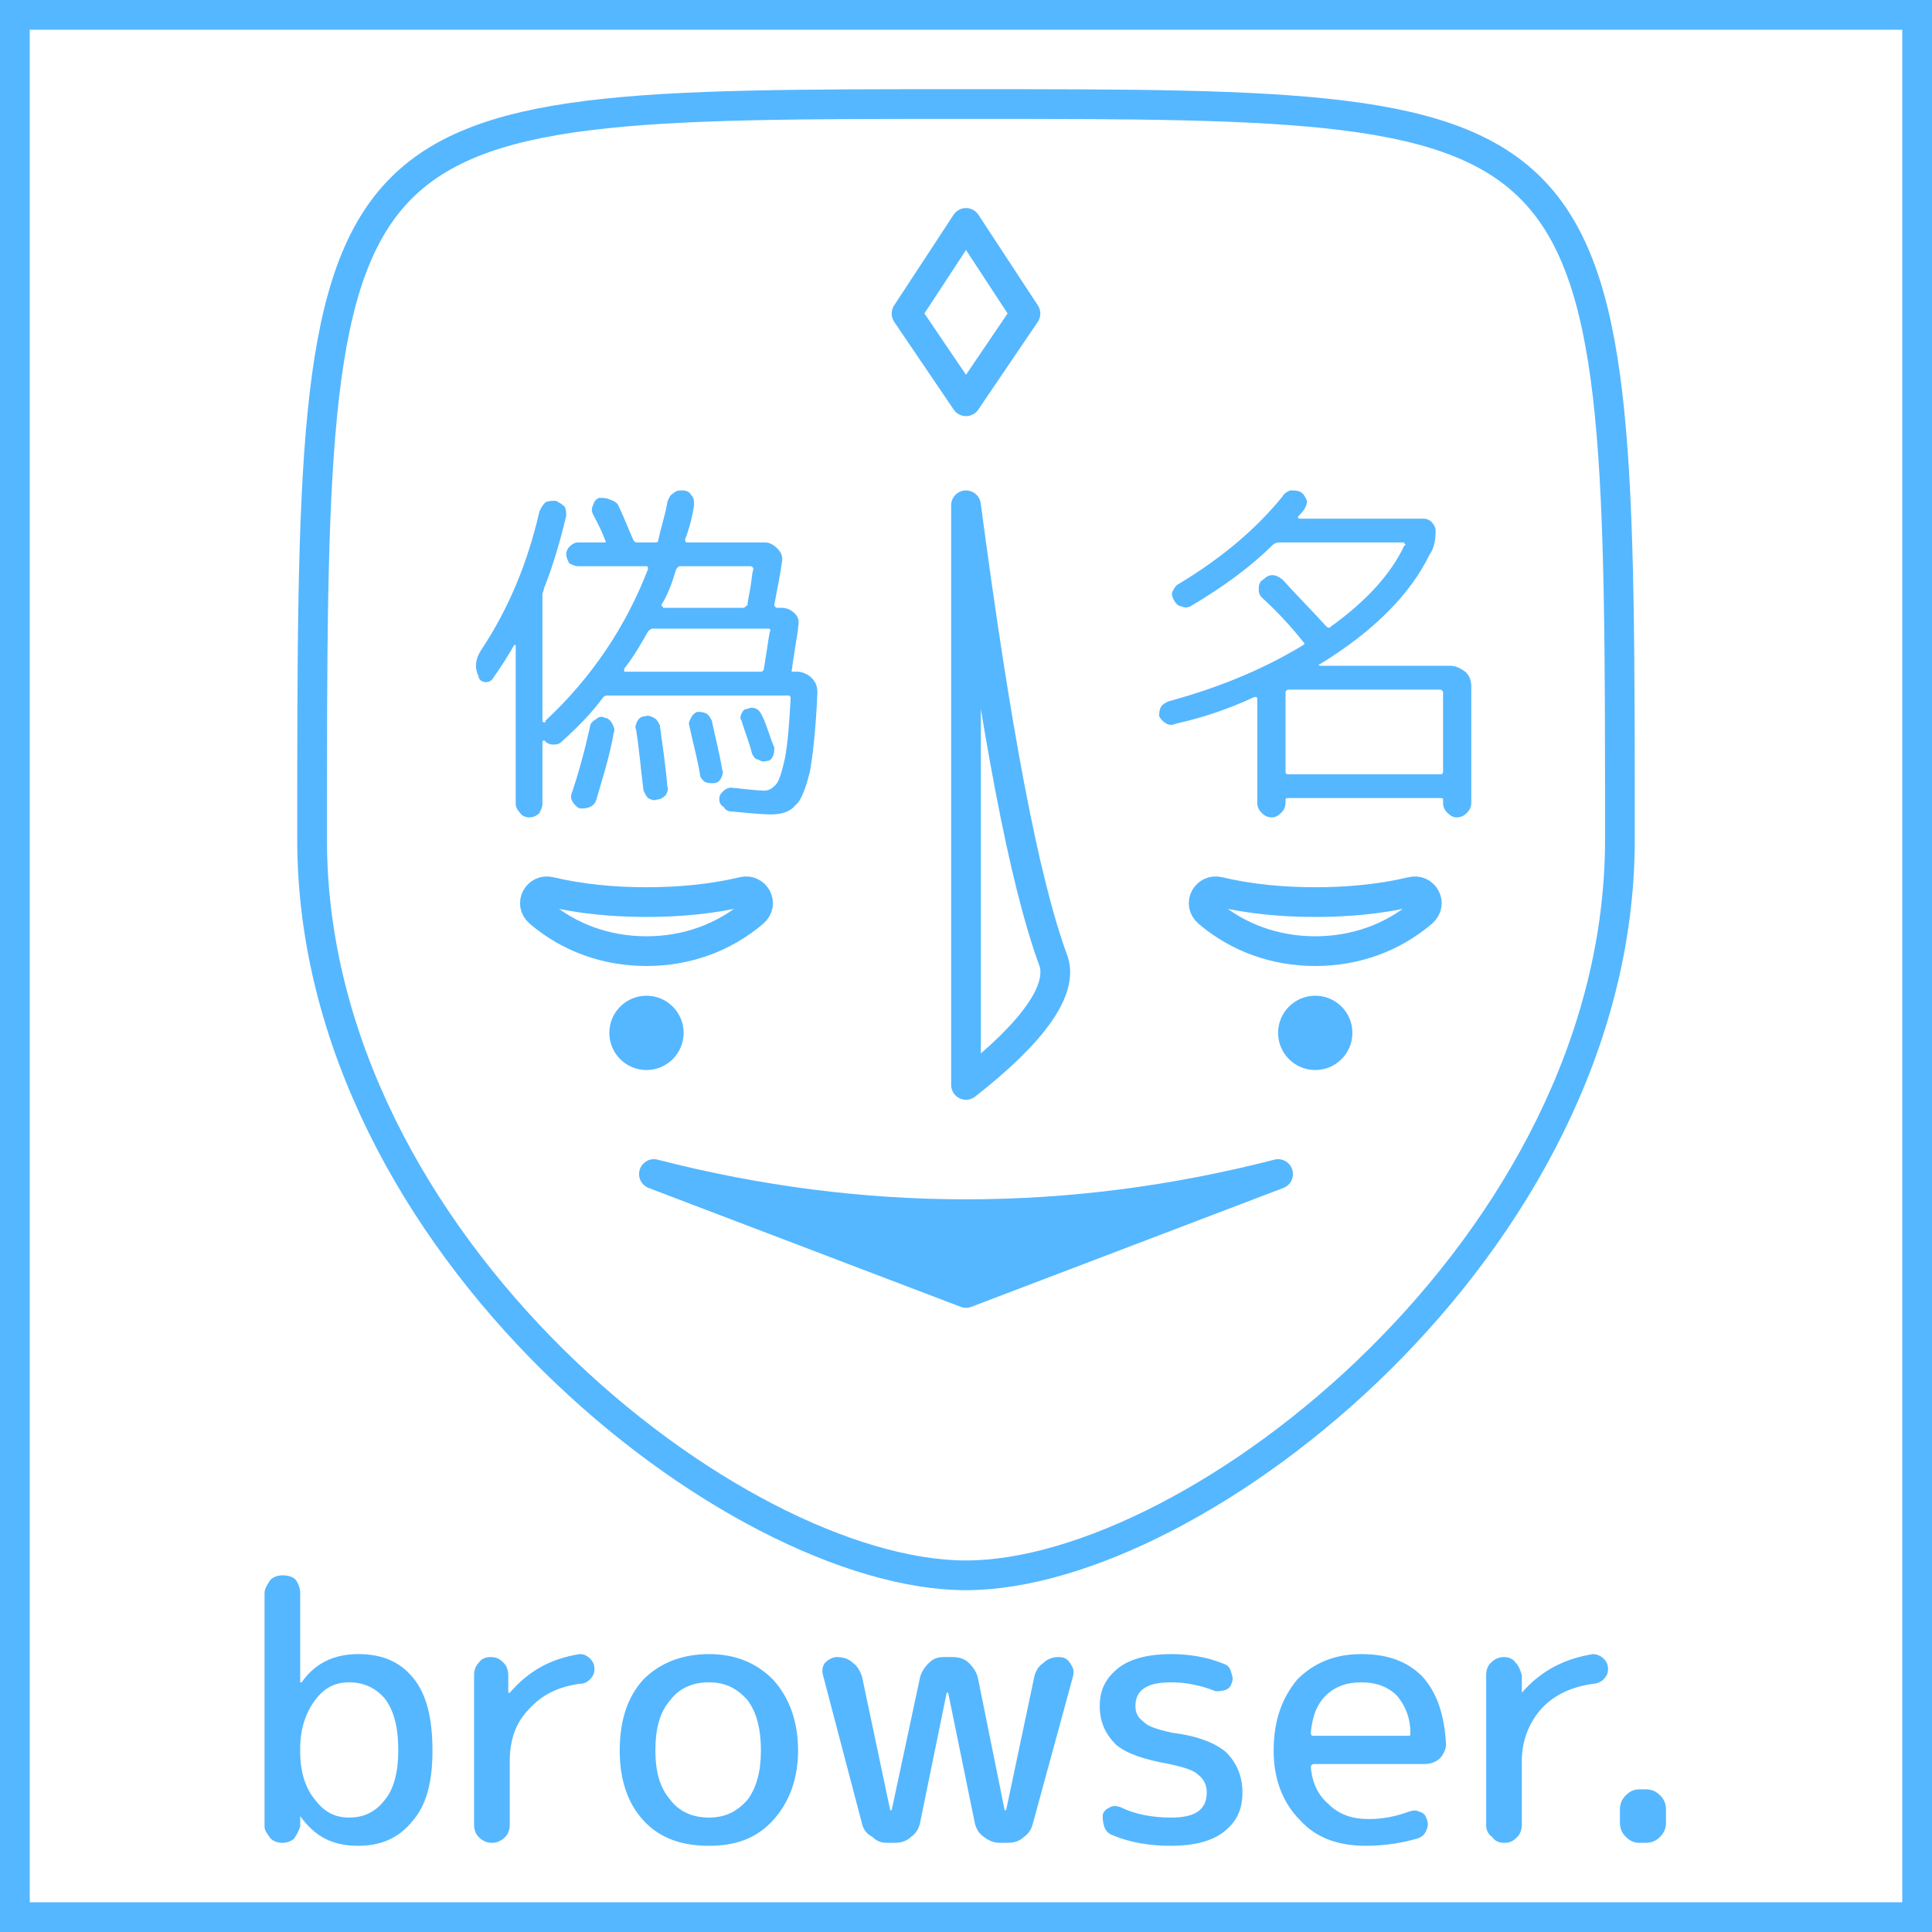
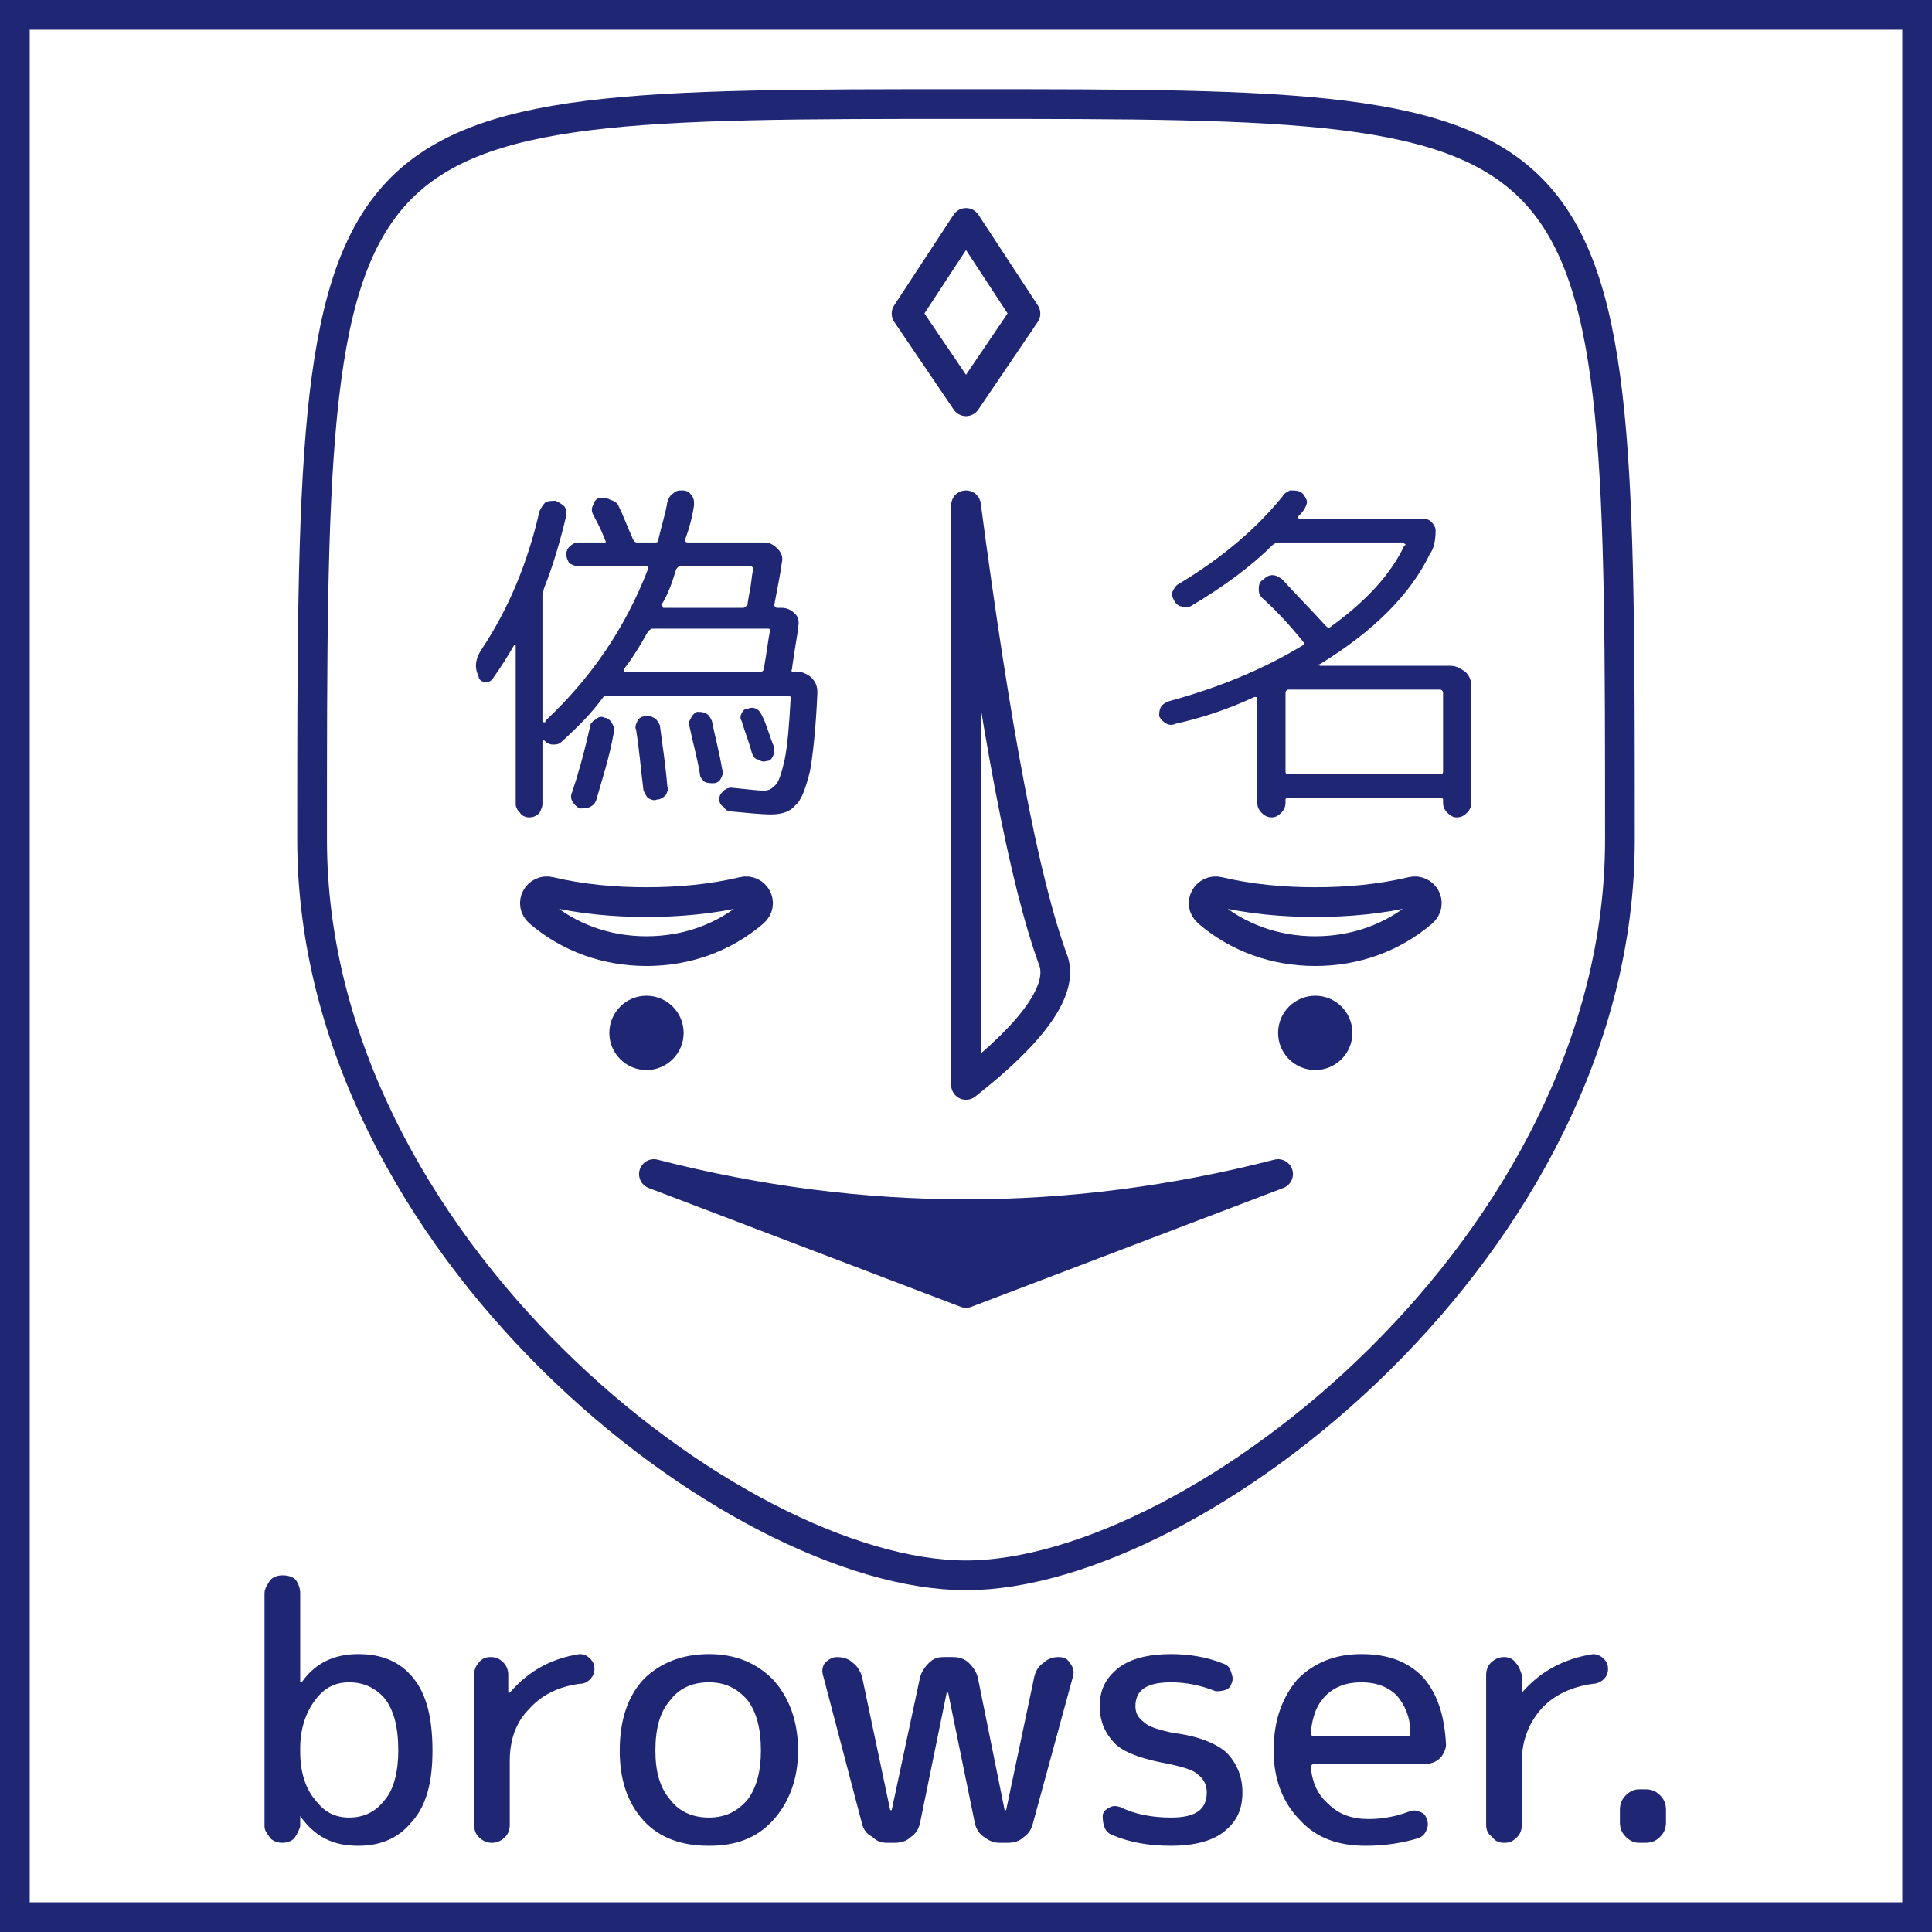
<svg xmlns="http://www.w3.org/2000/svg" width="130" height="130" viewBox="0 0 130 130">
-   <style>.a{fill:#55B7FF;}.b{stroke-width:2;stroke:#55B7FF;}.c{stroke-linejoin:round;stroke-width:2;stroke:#55B7FF;}</style>
+   <style>.a{fill:#1F2673;}.b{stroke-width:2;stroke:#1F2673;}.c{stroke-linejoin:round;stroke-width:2;stroke:#1F2673;}</style>
  <g fill="none">
    <path d="M0 0L130 0 130 130 0 130 0 0ZM2 2L2 128 128 128 128 2 2 2Z" class="a" />
    <path d="M20.2 117.6L20.2 117.9C20.2 119.3 20.6 120.4 21.2 121.1 21.8 121.9 22.5 122.3 23.5 122.3 24.5 122.3 25.3 121.9 25.9 121.1 26.5 120.4 26.8 119.2 26.8 117.8 26.8 116.2 26.5 115.1 25.9 114.3 25.3 113.6 24.5 113.2 23.5 113.2 22.5 113.2 21.8 113.6 21.2 114.4 20.6 115.2 20.2 116.3 20.2 117.6ZM19 124C18.7 124 18.4 123.9 18.2 123.7 18 123.4 17.8 123.2 17.8 122.9L17.8 107.2C17.8 106.9 18 106.6 18.2 106.3 18.4 106.1 18.7 106 19 106 19.4 106 19.7 106.1 19.9 106.3 20.1 106.6 20.2 106.9 20.2 107.2L20.2 113.2C20.2 113.2 20.3 113.2 20.3 113.2 20.3 113.2 20.3 113.2 20.3 113.2 21.2 111.9 22.5 111.3 24.1 111.3 25.7 111.3 26.9 111.8 27.8 112.9 28.7 114 29.1 115.6 29.1 117.8 29.1 119.9 28.7 121.5 27.7 122.6 26.8 123.7 25.6 124.2 24.1 124.2 22.4 124.2 21.2 123.6 20.2 122.2 20.2 122.2 20.2 122.2 20.2 122.2 20.2 122.2 20.2 122.2 20.2 122.2L20.2 122.9C20.1 123.2 20 123.4 19.8 123.7 19.6 123.9 19.3 124 19 124ZM33.1 124C32.8 124 32.5 123.9 32.2 123.6 32 123.4 31.9 123.1 31.9 122.8L31.9 112.7C31.9 112.4 32 112.1 32.2 111.9 32.4 111.6 32.7 111.5 33 111.5 33.4 111.5 33.6 111.6 33.9 111.9 34.1 112.1 34.2 112.4 34.2 112.7L34.2 113.9C34.2 113.9 34.2 113.9 34.3 113.9 34.3 113.9 34.3 113.9 34.3 113.9 35.6 112.4 37.1 111.6 39 111.3 39.3 111.3 39.5 111.4 39.7 111.6 39.9 111.8 40 112 40 112.3 40 112.6 39.9 112.8 39.7 113 39.5 113.2 39.3 113.3 39 113.3 37.5 113.5 36.4 114.1 35.6 115 34.7 115.9 34.3 117.1 34.3 118.5L34.3 122.8C34.3 123.1 34.2 123.4 34 123.6 33.7 123.9 33.4 124 33.1 124ZM47.7 113.2C46.6 113.2 45.7 113.6 45.1 114.4 44.4 115.2 44.1 116.3 44.1 117.8 44.1 119.2 44.4 120.3 45.1 121.1 45.7 121.9 46.6 122.3 47.7 122.3 48.8 122.3 49.6 121.9 50.3 121.1 50.9 120.3 51.2 119.2 51.2 117.8 51.2 116.3 50.9 115.2 50.3 114.4 49.6 113.6 48.8 113.2 47.7 113.2ZM47.7 124.2C45.9 124.2 44.4 123.7 43.3 122.5 42.2 121.3 41.7 119.7 41.7 117.8 41.7 115.8 42.2 114.2 43.3 113 44.4 111.9 45.9 111.3 47.7 111.3 49.5 111.3 50.9 111.9 52 113 53.1 114.2 53.7 115.8 53.7 117.8 53.7 119.7 53.1 121.3 52 122.5 50.9 123.7 49.5 124.2 47.7 124.2ZM58 122.7L55.4 112.8C55.3 112.5 55.3 112.2 55.5 111.9 55.7 111.7 56 111.5 56.3 111.5 56.7 111.5 57.1 111.6 57.4 111.9 57.7 112.1 57.9 112.5 58 112.8L59.9 121.8C59.9 121.8 60 121.8 60 121.8 60 121.8 60 121.8 60 121.8L61.9 112.9C62 112.5 62.2 112.2 62.5 111.9 62.8 111.6 63.1 111.5 63.5 111.5L64.1 111.5C64.5 111.5 64.9 111.6 65.2 111.9 65.5 112.2 65.7 112.5 65.8 112.9L67.6 121.8C67.6 121.8 67.6 121.8 67.6 121.8 67.7 121.8 67.7 121.8 67.7 121.8L69.6 112.8C69.7 112.4 69.9 112.1 70.2 111.9 70.5 111.6 70.9 111.5 71.2 111.5 71.6 111.5 71.8 111.6 72 111.9 72.2 112.2 72.3 112.4 72.2 112.8L69.5 122.7C69.4 123.1 69.2 123.4 68.9 123.6 68.6 123.9 68.2 124 67.8 124L67.3 124C66.9 124 66.6 123.9 66.2 123.6 65.9 123.4 65.7 123.1 65.6 122.7L63.8 113.9C63.8 113.9 63.8 113.9 63.8 113.9 63.7 113.9 63.7 113.9 63.7 113.9L61.9 122.7C61.8 123.1 61.6 123.4 61.3 123.6 61 123.9 60.6 124 60.2 124L59.7 124C59.3 124 59 123.9 58.7 123.6 58.3 123.4 58.1 123.1 58 122.7ZM78.7 118.7C77 118.4 75.8 118 75.1 117.4 74.4 116.7 74 115.9 74 114.8 74 113.7 74.4 112.9 75.3 112.2 76.1 111.6 77.3 111.3 78.8 111.3 80 111.3 81.2 111.5 82.2 111.9 82.5 112 82.7 112.1 82.8 112.4 82.9 112.7 83 112.9 82.9 113.2 82.8 113.5 82.7 113.6 82.5 113.7 82.2 113.8 82 113.8 81.8 113.8 80.8 113.4 79.8 113.2 78.8 113.2 77.2 113.2 76.4 113.7 76.4 114.8 76.4 115.3 76.6 115.6 77 115.9 77.3 116.2 78 116.4 78.9 116.6 80.6 116.8 81.8 117.3 82.5 117.9 83.2 118.6 83.6 119.5 83.6 120.6 83.6 121.8 83.2 122.6 82.3 123.3 81.5 123.9 80.3 124.2 78.8 124.2 77.4 124.2 76.1 124 74.9 123.5 74.6 123.4 74.4 123.2 74.3 122.9 74.2 122.6 74.2 122.4 74.2 122.1 74.3 121.8 74.5 121.7 74.7 121.6 74.9 121.5 75.1 121.5 75.4 121.6 76.4 122.1 77.6 122.3 78.8 122.3 80.4 122.3 81.2 121.8 81.2 120.6 81.2 120.1 81 119.7 80.6 119.4 80.3 119.1 79.6 118.9 78.7 118.7ZM91.6 113.2C90.6 113.2 89.8 113.5 89.2 114.1 88.6 114.7 88.3 115.5 88.2 116.6 88.2 116.8 88.3 116.8 88.4 116.8L94.7 116.8C94.9 116.8 94.9 116.8 94.9 116.6 94.9 115.5 94.5 114.7 94 114.1 93.4 113.5 92.6 113.2 91.6 113.2ZM91.9 124.2C90.1 124.2 88.6 123.7 87.5 122.5 86.3 121.3 85.7 119.7 85.7 117.8 85.7 115.7 86.3 114.2 87.3 113 88.4 111.9 89.8 111.3 91.6 111.3 93.4 111.3 94.7 111.8 95.7 112.8 96.7 113.9 97.2 115.4 97.3 117.4 97.3 117.7 97.1 118.1 96.9 118.3 96.6 118.6 96.2 118.7 95.8 118.7L88.4 118.7C88.3 118.7 88.2 118.8 88.2 118.9 88.3 120 88.7 120.8 89.4 121.4 90.1 122.1 91 122.4 92.1 122.4 93.1 122.4 94 122.2 94.8 121.9 95.1 121.8 95.3 121.8 95.5 121.9 95.8 122 95.9 122.1 96 122.4 96.1 122.6 96.1 122.9 96 123.1 95.9 123.4 95.7 123.6 95.4 123.7 94.4 124 93.2 124.2 91.9 124.2ZM101.2 124C100.9 124 100.6 123.9 100.4 123.6 100.1 123.4 100 123.1 100 122.8L100 112.7C100 112.4 100.1 112.1 100.3 111.9 100.6 111.6 100.9 111.5 101.2 111.5 101.5 111.5 101.8 111.6 102 111.9 102.2 112.1 102.3 112.4 102.4 112.7L102.4 113.9C102.4 113.9 102.4 113.9 102.4 113.9 102.4 113.9 102.4 113.9 102.4 113.9 103.7 112.4 105.3 111.6 107.2 111.3 107.4 111.3 107.7 111.4 107.9 111.6 108.1 111.8 108.2 112 108.2 112.3 108.2 112.6 108.1 112.8 107.9 113 107.7 113.2 107.4 113.3 107.2 113.3 105.7 113.5 104.5 114.1 103.7 115 102.9 115.9 102.4 117.1 102.4 118.5L102.4 122.8C102.4 123.1 102.3 123.4 102.1 123.6 101.8 123.9 101.6 124 101.2 124ZM110.3 124C110 124 109.7 123.9 109.4 123.6 109.1 123.3 109 123 109 122.6L109 121.8C109 121.4 109.1 121.1 109.4 120.8 109.7 120.5 110 120.4 110.3 120.4L110.7 120.4C111.1 120.4 111.4 120.5 111.7 120.8 112 121.1 112.1 121.4 112.1 121.8L112.1 122.6C112.1 123 112 123.3 111.7 123.6 111.4 123.9 111.1 124 110.7 124L110.3 124Z" class="a" />
    <g transform="translate(21 7)">
      <path d="M44 99C59.5 99 88 76.8 88 49.5 88 0 88 0 44 0 0 0 0 0 0 49.5 0 76.8 28.5 99 44 99Z" class="b" />
-       <path d="M23 72C30 73.8 37 74.7 44 74.7 51 74.7 58 73.8 65 72L44 80 23 72Z" style="fill:#55B7FF;stroke-linejoin:round;stroke-width:2;stroke:#55B7FF" />
+       <path d="M23 72C30 73.8 37 74.7 44 74.7 51 74.7 58 73.8 65 72L44 80 23 72Z" style="fill:#1F2673;stroke-linejoin:round;stroke-width:2;stroke:#1F2673" />
      <circle cx="67.5" cy="62.5" r="2.5" class="a" />
      <path d="M61 53C63.1 53.5 65.3 53.7 67.5 53.7 69.7 53.7 71.9 53.5 74 53 74.8 52.8 75.4 53.8 74.7 54.4 72.7 56.1 70.2 57 67.5 57 64.8 57 62.3 56.1 60.3 54.4 59.6 53.8 60.2 52.8 61 53Z" class="b" />
      <circle cx="22.5" cy="62.5" r="2.5" class="a" />
      <path d="M16 53C18.1 53.5 20.3 53.7 22.5 53.7 24.7 53.7 26.9 53.5 29 53 29.8 52.8 30.4 53.8 29.7 54.4 27.7 56.1 25.2 57 22.5 57 19.8 57 17.3 56.1 15.3 54.4 14.6 53.8 15.2 52.8 16 53Z" class="b" />
      <path d="M49.9 57.7C47.9 52.3 46 42.1 44 27L44 66C48.6 62.4 50.5 59.6 49.9 57.7Z" class="c" />
      <path d="M58.1 41.7C57.9 41.8 57.7 41.8 57.5 41.7 57.3 41.6 57.1 41.4 57 41.2 57 41 57 40.8 57.1 40.6 57.2 40.4 57.4 40.3 57.6 40.2 60.9 39.3 63.9 38.1 66.7 36.4 66.8 36.3 66.8 36.3 66.7 36.2 65.9 35.2 65 34.2 63.9 33.2 63.7 33 63.7 32.8 63.7 32.6 63.7 32.3 63.8 32.1 64 32 64.4 31.6 64.8 31.6 65.3 32 66.2 33 67.2 34 68.2 35.1 68.3 35.2 68.4 35.3 68.5 35.2 71 33.4 72.6 31.6 73.5 29.7 73.6 29.7 73.6 29.6 73.5 29.6 73.5 29.5 73.5 29.5 73.4 29.5L65 29.5C64.9 29.5 64.7 29.6 64.6 29.7 63.2 31.1 61.3 32.5 59.1 33.8 58.9 33.9 58.7 33.9 58.5 33.8 58.3 33.8 58.1 33.6 58 33.4 57.9 33.2 57.8 33 57.9 32.8 58 32.6 58.1 32.4 58.3 32.3 61.3 30.5 63.6 28.5 65.3 26.4 65.4 26.2 65.6 26.1 65.8 26 66.1 26 66.3 26 66.5 26.1 66.7 26.2 66.8 26.4 66.9 26.6 67 26.8 66.9 27 66.8 27.2 66.7 27.4 66.5 27.6 66.4 27.7 66.3 27.8 66.3 27.9 66.5 27.9L74.8 27.9C75 27.9 75.2 28 75.3 28.1 75.5 28.3 75.6 28.5 75.6 28.7 75.6 29.3 75.5 29.9 75.2 30.3 73.9 33 71.4 35.5 67.8 37.7 67.7 37.7 67.7 37.7 67.8 37.8 67.8 37.8 67.8 37.8 67.8 37.8L76.6 37.8C77 37.8 77.3 38 77.6 38.2 77.9 38.5 78 38.8 78 39.2L78 47C78 47.3 77.9 47.5 77.7 47.7 77.5 47.9 77.3 48 77 48 76.8 48 76.6 47.9 76.4 47.7 76.2 47.5 76.1 47.3 76.1 47L76.1 46.8C76.1 46.7 76 46.7 75.9 46.7L65.7 46.7C65.6 46.7 65.5 46.7 65.5 46.8L65.5 47C65.5 47.3 65.4 47.5 65.2 47.7 65 47.9 64.8 48 64.6 48 64.3 48 64.1 47.9 63.9 47.7 63.7 47.5 63.6 47.3 63.6 47L63.6 40.1C63.6 39.9 63.6 39.9 63.4 39.9 61.7 40.7 59.9 41.3 58.1 41.7ZM76.1 39.6C76.1 39.5 76 39.4 75.9 39.4L65.7 39.4C65.6 39.4 65.5 39.5 65.5 39.6L65.5 44.9C65.5 45.1 65.6 45.1 65.7 45.1L75.9 45.1C76 45.1 76.1 45.1 76.1 44.9L76.1 39.6Z" class="a" />
      <path d="M32.7 38.2C33 38.2 33.4 38.4 33.6 38.6 33.9 38.9 34 39.2 34 39.6 33.9 42 33.7 43.8 33.5 44.9 33.2 46.1 32.9 46.9 32.5 47.2 32.2 47.6 31.6 47.8 30.9 47.8 30.2 47.8 29.3 47.7 28.2 47.6 28 47.6 27.8 47.5 27.7 47.3 27.5 47.2 27.4 47 27.4 46.8 27.4 46.5 27.5 46.4 27.7 46.2 27.8 46.1 28 46 28.2 46 29.2 46.1 30 46.2 30.4 46.2 30.8 46.2 31 46 31.2 45.8 31.4 45.6 31.6 45 31.8 44.1 32 43.1 32.1 41.8 32.2 40 32.2 39.8 32.1 39.8 32 39.8L20 39.8C19.8 39.8 19.7 39.8 19.6 39.9 18.8 41 17.9 41.9 16.8 42.9 16.6 43.1 16.4 43.1 16.2 43.1 16 43.1 15.8 43 15.7 42.9 15.6 42.8 15.6 42.8 15.6 42.8 15.5 42.9 15.5 42.9 15.5 42.9L15.5 47.1C15.5 47.3 15.4 47.5 15.3 47.7 15.1 47.9 14.9 48 14.6 48 14.4 48 14.1 47.9 14 47.7 13.8 47.5 13.7 47.3 13.7 47.1L13.7 36.4C13.7 36.4 13.7 36.4 13.7 36.4 13.6 36.4 13.6 36.4 13.6 36.4 13.2 37.1 12.7 37.9 12.2 38.6 12.1 38.8 11.9 38.9 11.7 38.9 11.4 38.9 11.2 38.7 11.2 38.5 10.9 37.9 11 37.3 11.4 36.7 13.2 34 14.5 30.9 15.3 27.4 15.4 27.2 15.5 27 15.7 26.8 15.9 26.7 16.1 26.7 16.4 26.7 16.6 26.8 16.8 26.9 17 27.1 17.1 27.3 17.1 27.5 17.1 27.7 16.7 29.4 16.2 31.1 15.6 32.6 15.6 32.7 15.5 32.9 15.5 33L15.5 41.5C15.5 41.5 15.5 41.6 15.6 41.6 15.6 41.6 15.6 41.6 15.7 41.6 15.7 41.6 15.7 41.5 15.7 41.5L15.7 41.5C18.8 38.6 21.1 35.2 22.6 31.3 22.6 31.2 22.6 31.1 22.5 31.1L17.9 31.1C17.7 31.1 17.5 31 17.3 30.9 17.2 30.7 17.1 30.5 17.1 30.3 17.1 30.1 17.2 29.9 17.3 29.8 17.5 29.6 17.7 29.5 17.9 29.5L19.6 29.5C19.8 29.5 19.8 29.5 19.7 29.3 19.4 28.5 19.1 28 18.9 27.6 18.8 27.4 18.8 27.2 18.9 27 19 26.7 19.1 26.6 19.3 26.5 19.6 26.5 19.8 26.5 20 26.6 20.3 26.7 20.5 26.8 20.6 27 20.9 27.6 21.2 28.4 21.6 29.3 21.7 29.5 21.8 29.5 21.9 29.5L23 29.5C23.2 29.5 23.3 29.5 23.3 29.3 23.5 28.4 23.8 27.5 23.9 26.8 24 26.5 24.1 26.3 24.3 26.2 24.5 26 24.7 26 24.9 26 25.2 26 25.4 26.1 25.5 26.3 25.7 26.5 25.7 26.7 25.7 27 25.6 27.7 25.4 28.5 25.1 29.3 25.1 29.5 25.2 29.5 25.3 29.5L30.5 29.5C30.8 29.5 31.1 29.7 31.3 29.9 31.6 30.2 31.7 30.5 31.6 30.9 31.5 31.7 31.3 32.6 31.1 33.7 31.1 33.8 31.2 33.9 31.3 33.9L31.6 33.9C31.9 33.9 32.2 34 32.5 34.3 32.7 34.5 32.8 34.8 32.7 35.2 32.7 35.5 32.6 35.9 32.5 36.6 32.4 37.3 32.3 37.8 32.3 38 32.2 38.2 32.3 38.2 32.4 38.2L32.7 38.2ZM23.5 33.7C23.5 33.7 23.5 33.8 23.6 33.8 23.6 33.9 23.6 33.9 23.7 33.9L29 33.9C29.1 33.9 29.2 33.8 29.3 33.7 29.3 33.5 29.4 33.1 29.5 32.5 29.6 31.9 29.6 31.5 29.7 31.3 29.7 31.2 29.6 31.1 29.5 31.1L24.8 31.1C24.6 31.1 24.6 31.2 24.5 31.3 24.2 32.3 23.9 33.1 23.5 33.7ZM30.4 38C30.6 36.8 30.7 36 30.8 35.5 30.9 35.4 30.8 35.3 30.7 35.3L22.9 35.3C22.8 35.3 22.7 35.4 22.6 35.5 22.2 36.2 21.7 37.1 21 38 21 38.1 21 38.1 21 38.2 21.1 38.2 21.1 38.2 21.1 38.2L30.2 38.2C30.3 38.2 30.4 38.1 30.4 38ZM18 47.4C17.8 47.3 17.6 47.1 17.5 46.9 17.4 46.7 17.4 46.5 17.5 46.3 17.9 45.1 18.3 43.7 18.7 41.9 18.7 41.7 18.9 41.5 19.1 41.4 19.3 41.2 19.5 41.2 19.7 41.3 19.9 41.3 20.1 41.5 20.2 41.7 20.3 41.9 20.4 42.1 20.3 42.3 20 44 19.5 45.5 19.1 46.9 19 47.1 18.9 47.2 18.7 47.3 18.5 47.4 18.2 47.4 18 47.4ZM23.2 46.8C23 46.9 22.8 46.8 22.6 46.7 22.5 46.6 22.4 46.4 22.3 46.2 22.1 44.6 22 43.3 21.8 42.1 21.7 41.9 21.8 41.7 21.9 41.5 22 41.3 22.2 41.2 22.4 41.2 22.6 41.1 22.8 41.2 23 41.3 23.2 41.4 23.3 41.6 23.4 41.8 23.6 43.3 23.8 44.6 23.9 45.9 24 46.1 23.9 46.3 23.8 46.5 23.6 46.7 23.4 46.8 23.2 46.8ZM27 45.7C26.8 45.7 26.6 45.7 26.4 45.6 26.2 45.4 26.1 45.3 26.1 45.1 25.9 43.9 25.6 42.9 25.4 41.9 25.3 41.6 25.4 41.5 25.5 41.3 25.6 41.1 25.7 41 25.9 40.9 26.1 40.9 26.3 40.9 26.5 41 26.7 41.1 26.8 41.3 26.9 41.5 27.1 42.5 27.4 43.6 27.6 44.8 27.7 45 27.6 45.2 27.5 45.4 27.4 45.6 27.2 45.7 27 45.7ZM30.6 44.2C30.3 44.3 30.2 44.2 30 44.1 29.8 44.1 29.7 43.9 29.6 43.7 29.4 42.9 29.1 42.2 28.9 41.5 28.8 41.4 28.8 41.2 28.9 41 29 40.8 29.1 40.7 29.3 40.7 29.5 40.6 29.7 40.6 29.9 40.7 30.1 40.8 30.2 41 30.3 41.2 30.6 41.8 30.8 42.6 31.1 43.3 31.1 43.5 31.1 43.7 31 43.9 30.9 44.1 30.8 44.2 30.6 44.2Z" class="a" />
      <polygon points="44 8 40 14.1 44 20 48 14.1" class="c" />
    </g>
  </g>
</svg>
